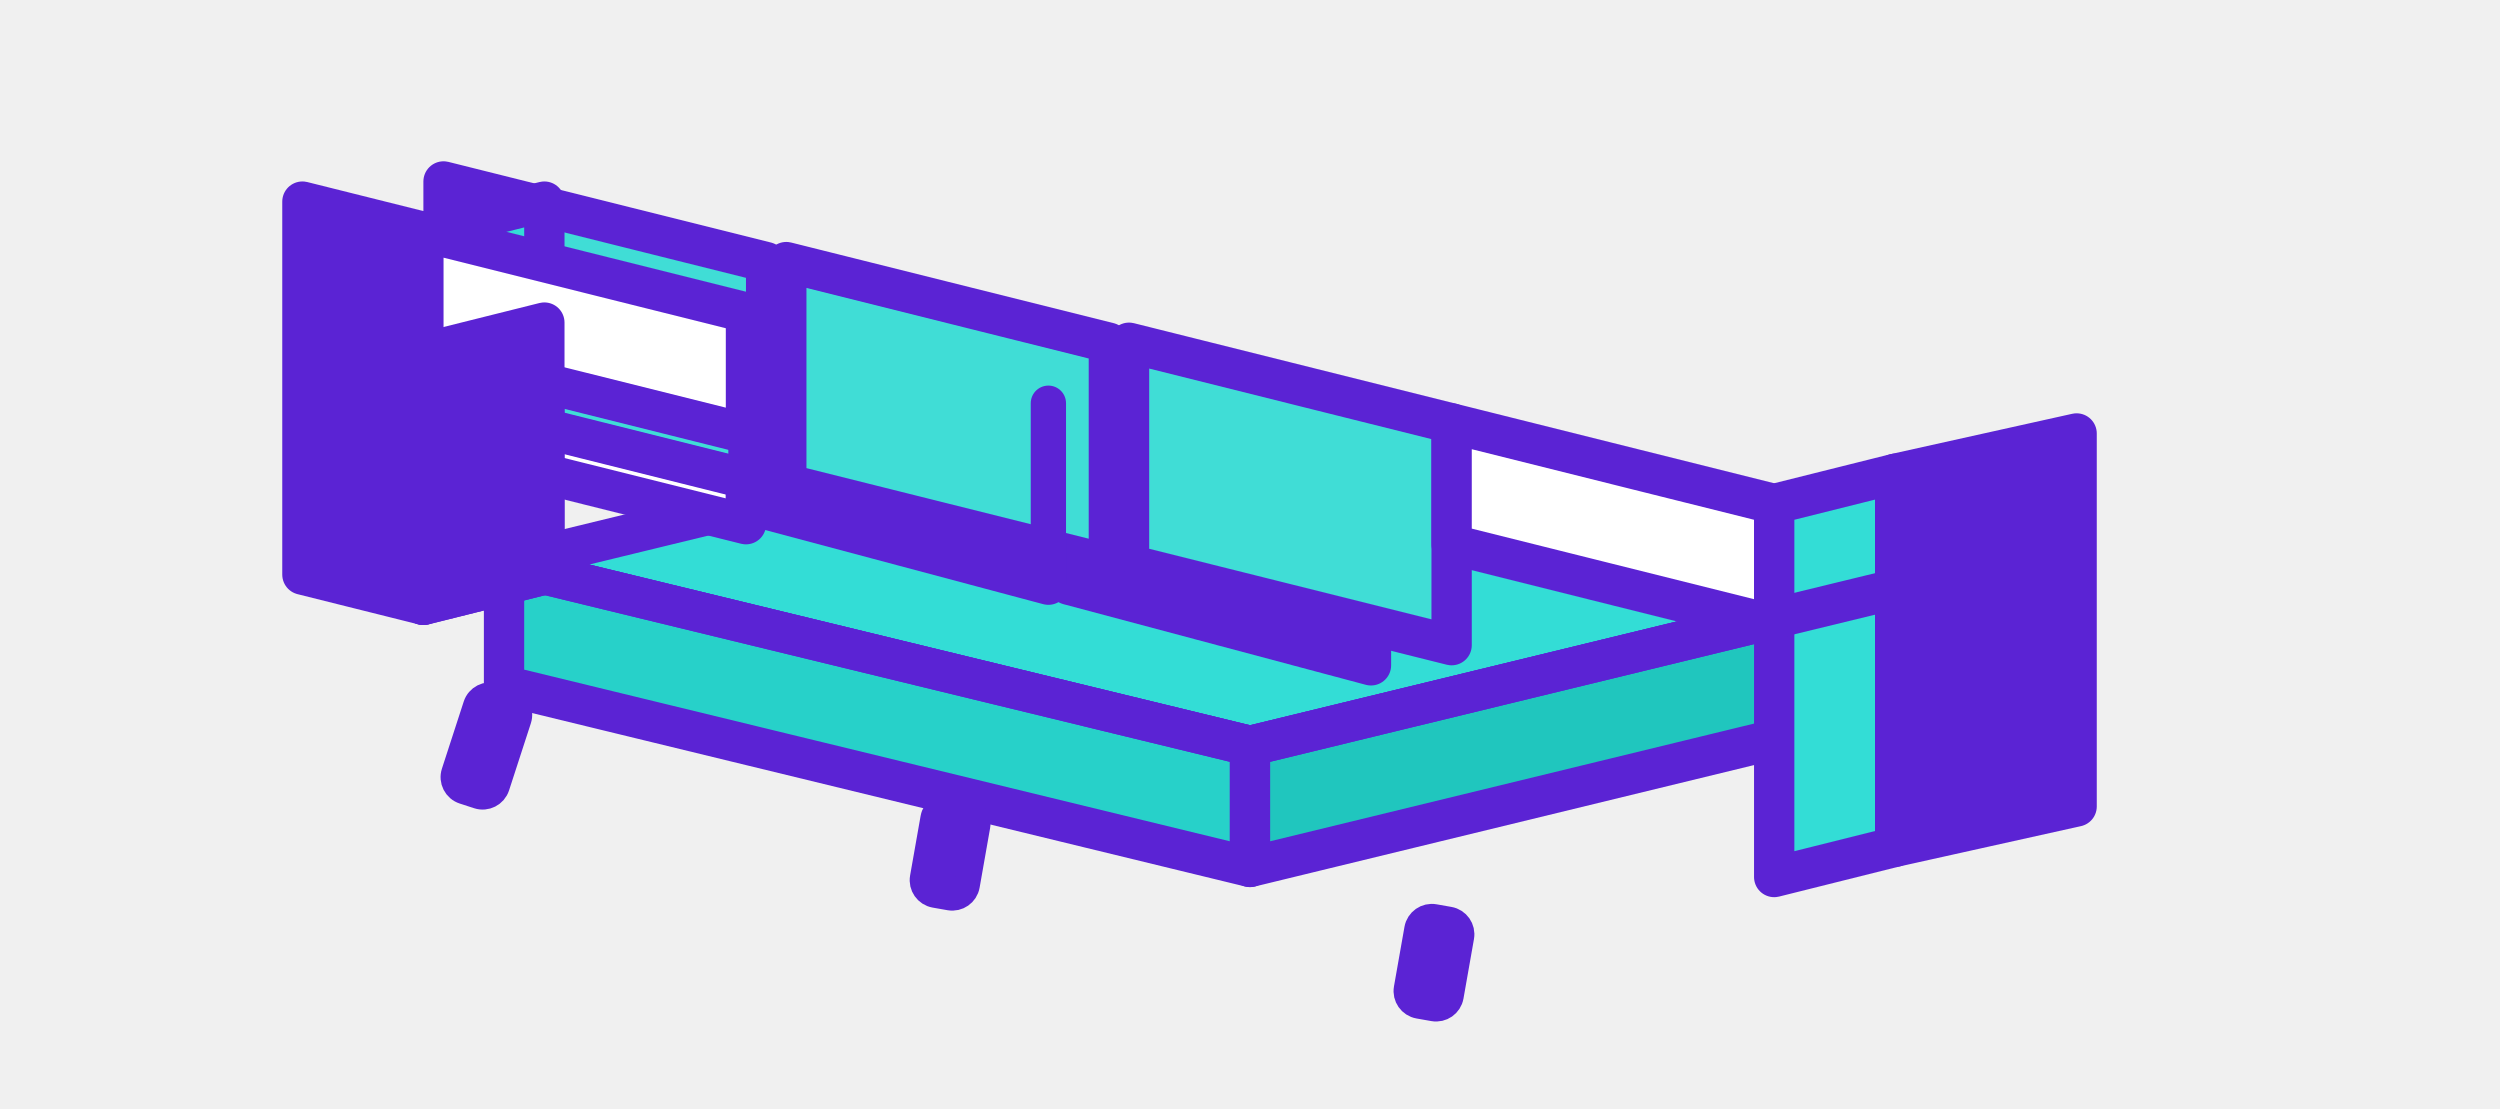
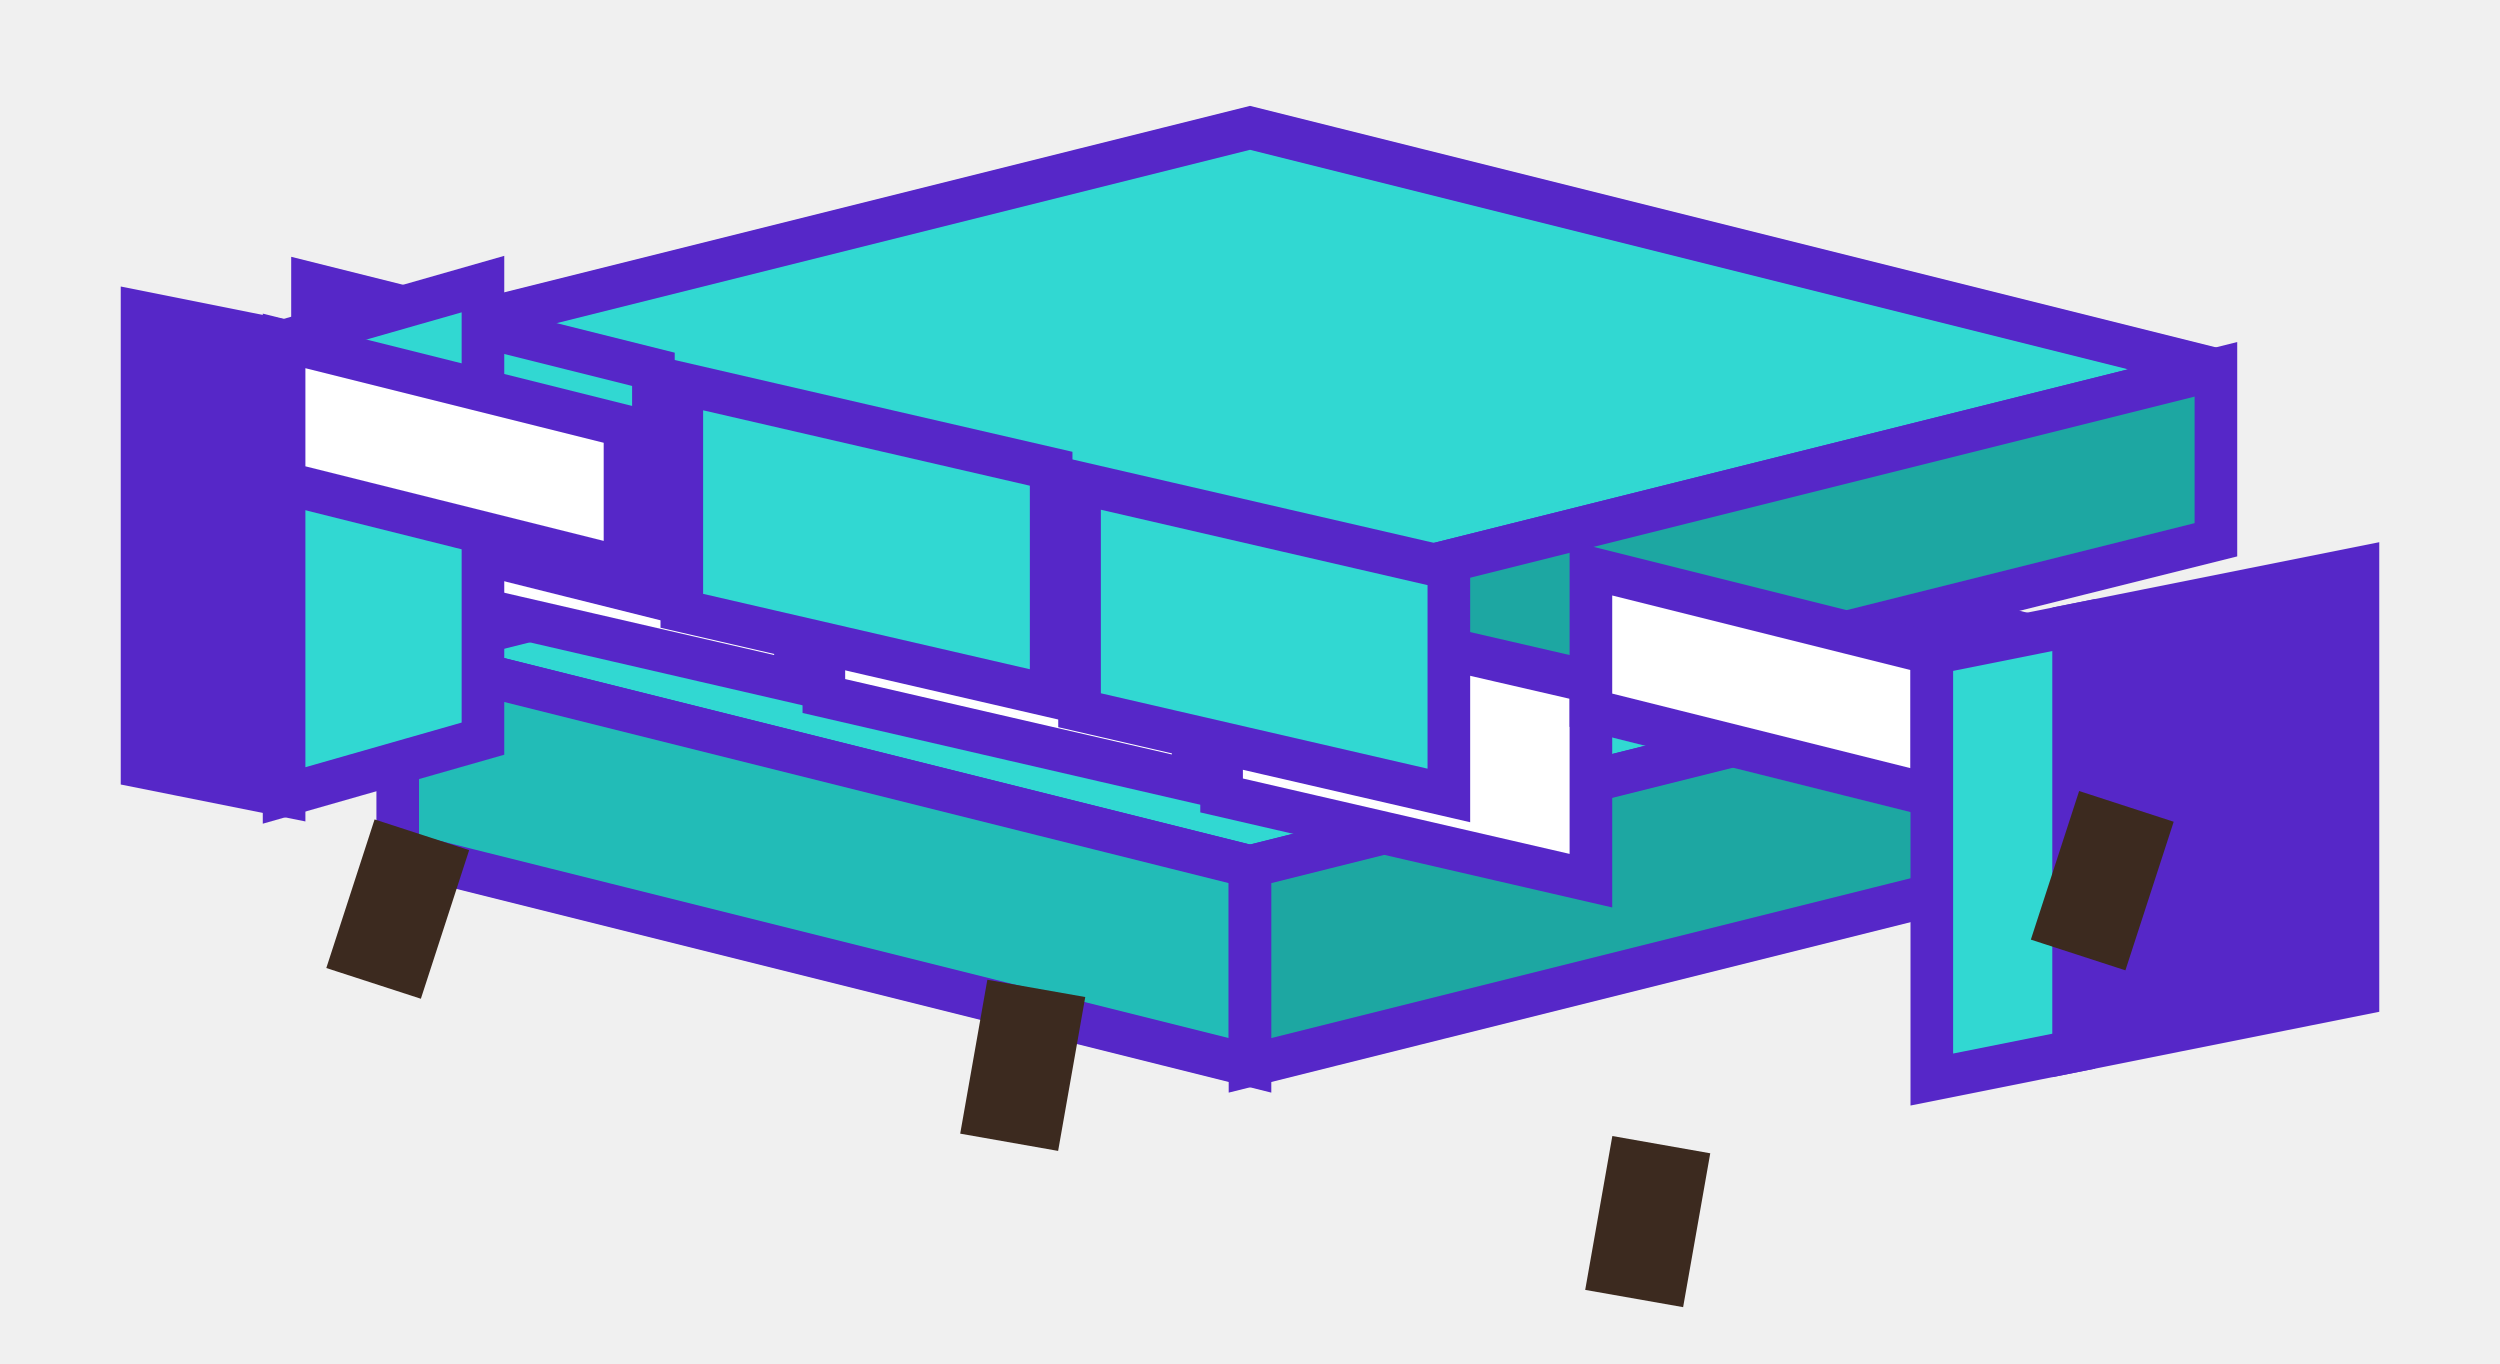
- <svg xmlns="http://www.w3.org/2000/svg" viewBox="0 0 248 110">
-   <g fill="none" stroke="#5b23d4" stroke-linejoin="round" stroke-linecap="round">
-     <polygon points="50,56 124,74 198,56 124,38" fill="#33ddd6" stroke-width="4" />
-     <polygon points="50,56 50,68 124,86 124,74" fill="#27d1c9" stroke-width="4" />
-     <polygon points="124,74 124,86 198,68 198,56" fill="#20c6be" stroke-width="4" />
-     <polygon points="42,24 74,32 74,52 42,44" fill="#ffffff" stroke-width="4" />
-     <polygon points="74,32 104,40 104,58 74,50" fill="#ffffff" stroke-width="4" />
-     <polygon points="106,40 136,48 136,66 106,58" fill="#ffffff" stroke-width="4" />
-     <polygon points="44,18 76,26 76,48 44,40" fill="#40ddd6" stroke-width="4" />
-     <polygon points="78,26 110,34 110,56 78,48" fill="#40ddd6" stroke-width="4" />
-     <polygon points="112,34 144,42 144,64 112,56" fill="#40ddd6" stroke-width="4" />
-     <line x1="76" y1="26" x2="76" y2="48" stroke-width="3.5" />
-     <line x1="110" y1="34" x2="110" y2="56" stroke-width="3.5" />
-     <line x1="74" y1="32" x2="74" y2="50" stroke-width="3.5" />
-     <line x1="104" y1="40" x2="104" y2="58" stroke-width="3.5" />
-     <polygon points="30,20 42,23 42,60 30,57" fill="#5b23d4" stroke-width="4" />
-     <polygon points="42,23 54,20 54,57 42,60" fill="#33ddd6" stroke-width="4" />
-     <polygon points="42,23 74,31 74,43 42,35" fill="#ffffff" stroke-width="4" />
-     <polygon points="42,35 54,32 54,57 42,60" fill="#5b23d4" stroke-width="4" />
-     <polygon points="144,42 176,50 176,62 144,54" fill="#ffffff" stroke-width="4" />
-     <polygon points="176,50 188,47 188,84 176,87" fill="#33ddd6" stroke-width="4" />
-     <polygon points="188,47 206,43 206,80 188,84" fill="#5b23d4" stroke-width="4" />
-     <line x1="50" y1="56" x2="124" y2="74" stroke-width="4" />
-     <line x1="124" y1="74" x2="198" y2="56" stroke-width="4" />
-     <rect x="46" y="69" width="4.5" height="10" rx="1.5" fill="#5b23d4" stroke-width="2.5" transform="rotate(18 48.25 74)" />
-     <rect x="92" y="80" width="4.5" height="9" rx="1.5" fill="#5b23d4" stroke-width="2.5" transform="rotate(10 94.25 84.5)" />
-     <rect x="140" y="91" width="4.5" height="9" rx="1.5" fill="#5b23d4" stroke-width="2.5" transform="rotate(10 142.25 95.5)" />
-     <rect x="194" y="67" width="4.5" height="10" rx="1.5" fill="#5b23d4" stroke-width="2.5" transform="rotate(18 196.25 72)" />
+ <svg xmlns="http://www.w3.org/2000/svg" viewBox="0 0 176 96">
+   <g stroke="#5627c8" stroke-width="3" stroke-linejoin="miter" stroke-linecap="square">
+     <polygon points="28,46 88,61 148,46 88,31" fill="#31d8d2" />
+     <polygon points="28,46 28,60 88,75 88,61" fill="#22bcb7" />
+     <polygon points="88,61 88,75 148,60 148,46" fill="#1da7a2" />
+     <polygon points="20,26 88,43 156,26 88,9" fill="#31d8d2" />
+     <polygon points="20,26 20,38 88,55 88,43" fill="#22bcb7" />
+     <polygon points="88,43 88,55 156,38 156,26" fill="#1da7a2" />
+     <polygon points="30,28 56,34 56,48 30,42" fill="#ffffff" />
+     <polygon points="58,35 84,41 84,55 58,49" fill="#ffffff" />
+     <polygon points="86,42 112,48 112,62 86,56" fill="#ffffff" />
+     <polygon points="22,20 46,26 46,42 22,36" fill="#31d8d2" />
+     <polygon points="48,27 74,33 74,49 48,43" fill="#31d8d2" />
+     <polygon points="76,34 102,40 102,56 76,50" fill="#31d8d2" />
+     <polygon points="10,22 20,24 20,56 10,54" fill="#5627c8" />
+     <polygon points="20,24 34,20 34,52 20,56" fill="#31d8d2" />
+     <polygon points="20,24 44,30 44,40 20,34" fill="#ffffff" />
+     <polygon points="112,40 136,46 136,56 112,50" fill="#ffffff" />
+     <polygon points="136,46 146,44 146,74 136,76" fill="#31d8d2" />
+     <polygon points="146,44 166,40 166,70 146,74" fill="#5627c8" />
+     <rect x="26" y="60" width="4" height="8" fill="#3c2a1f" stroke="#3c2a1f" transform="rotate(18 28 64)" />
+     <rect x="70" y="71" width="4" height="8" fill="#3c2a1f" stroke="#3c2a1f" transform="rotate(10 72 75)" />
+     <rect x="114" y="82" width="4" height="8" fill="#3c2a1f" stroke="#3c2a1f" transform="rotate(10 116 86)" />
+     <rect x="146" y="58" width="4" height="8" fill="#3c2a1f" stroke="#3c2a1f" transform="rotate(18 148 62)" />
  </g>
</svg>
